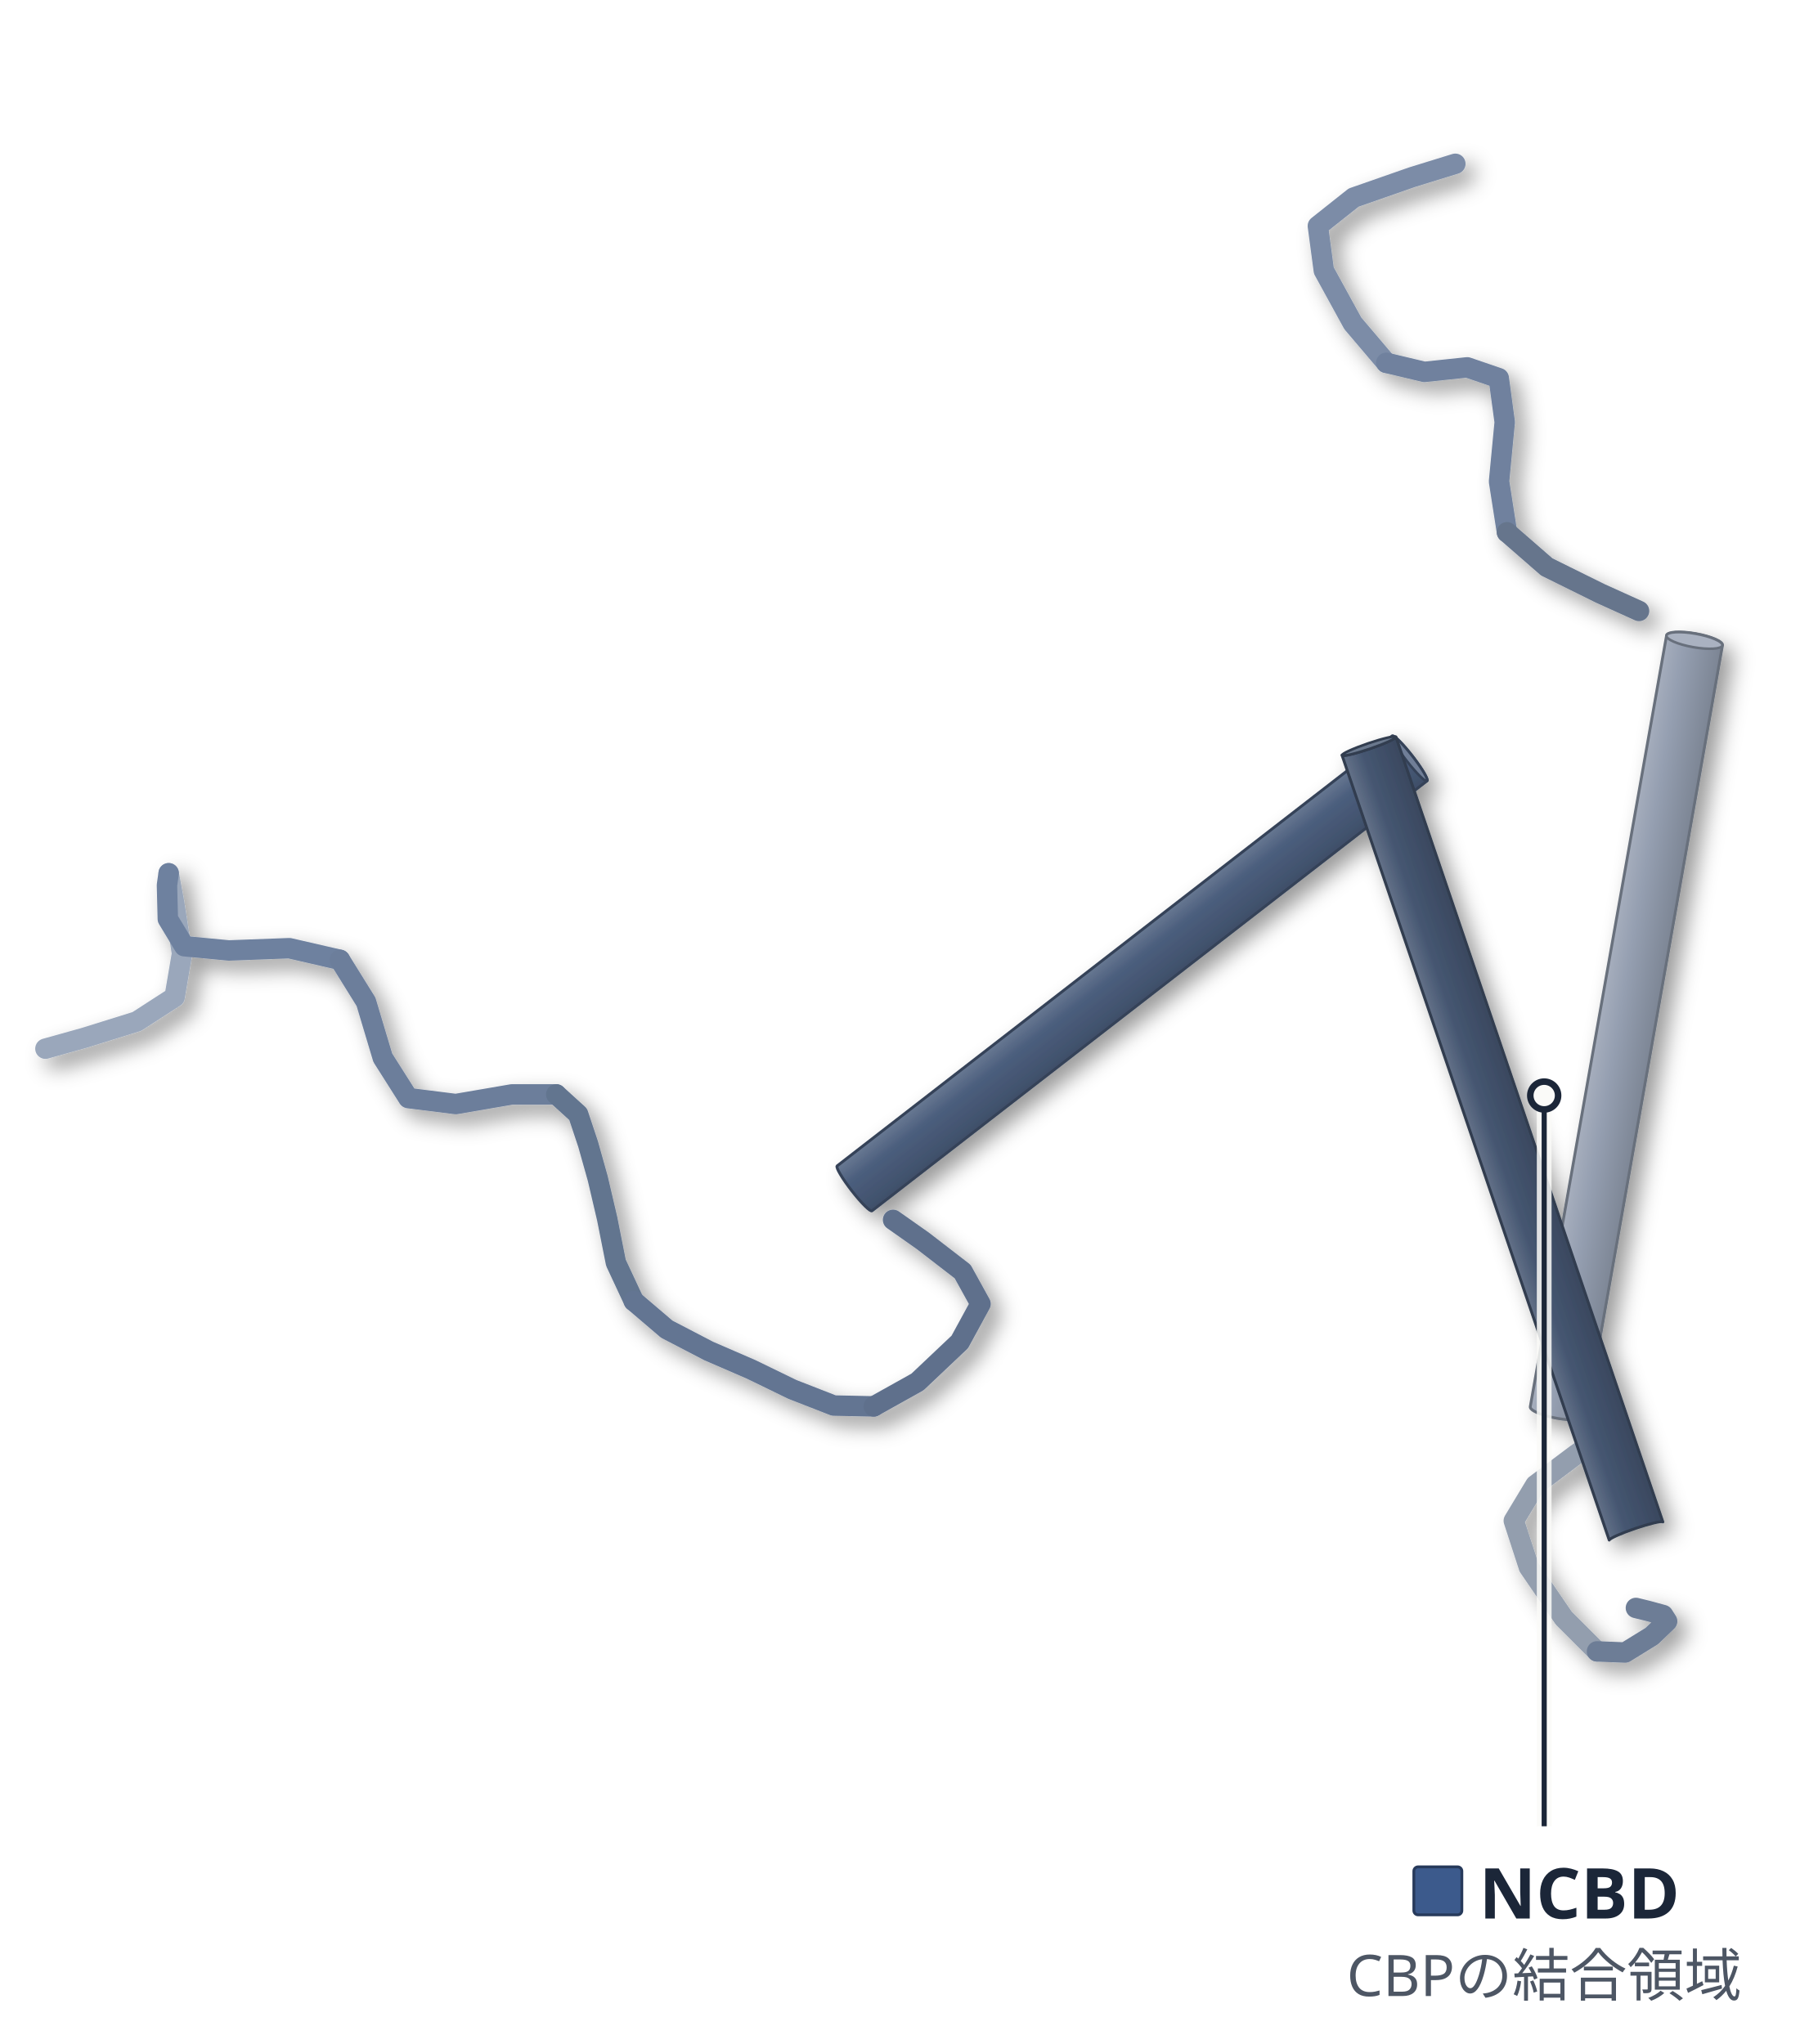
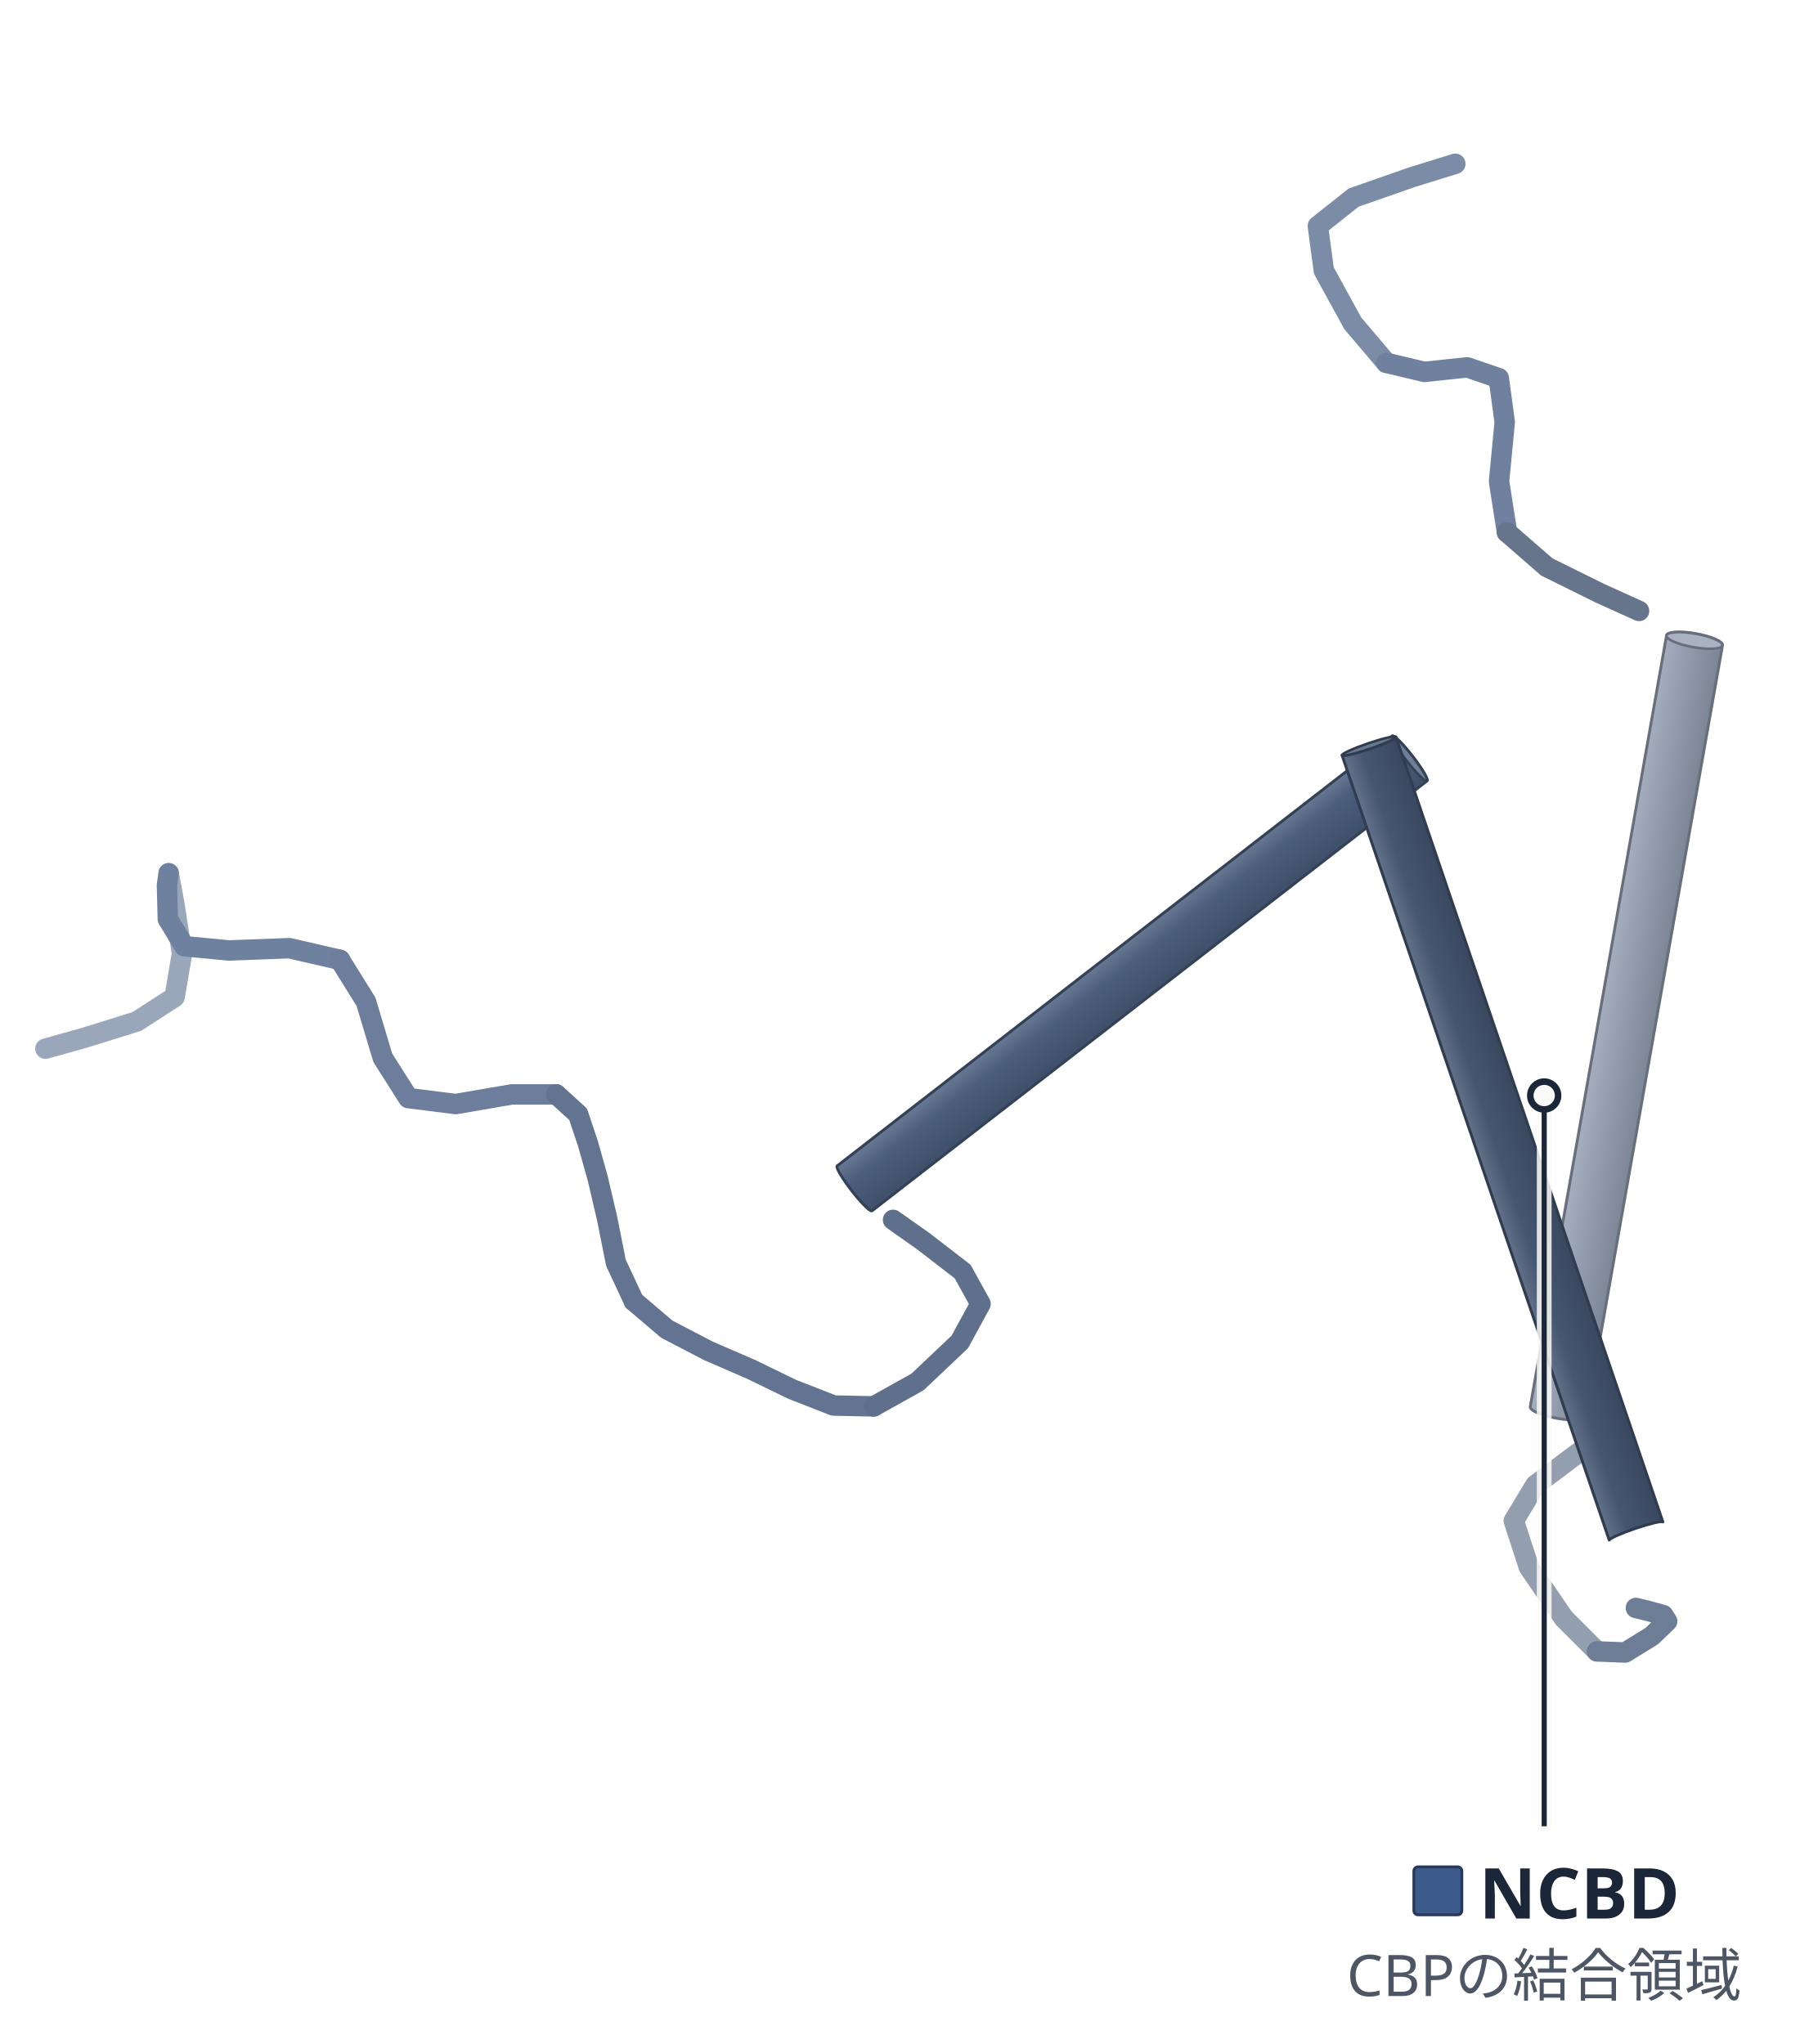
<svg xmlns="http://www.w3.org/2000/svg" width="640" height="720" viewBox="0 0 640 720" font-family="'Hiragino Sans','Hiragino Kaku Gothic ProN','Noto Sans JP','Yu Gothic',Meiryo,sans-serif">
+   <polyline points="59.4,307.6 61.3,317.9 64.1,335.9 61.5,351.2 48.2,359.8 29.6,365.6 16.0,369.4" stroke="#9aa7bb" stroke-width="7.2" fill="none" stroke-linecap="round" stroke-linejoin="round" />
  <defs>
-     <filter id="mol-shadow" x="-5%" y="-5%" width="115%" height="115%">
-       <feDropShadow dx="3.50" dy="3.50" stdDeviation="3.70" flood-color="#000" flood-opacity=".40" />
-     </filter>
+     <linearGradient id="c1" gradientUnits="userSpaceOnUse" x1="562.9" y1="359.7" x2="582.6" y2="363.1">
+       <stop offset="0" stop-color="#a6aebd" />
+       <stop offset="0.35" stop-color="#959fb1" />
+       <stop offset="1" stop-color="#7d8695" />
+     </linearGradient>
  </defs>
-   <g filter="url(#mol-shadow)">
-     <polyline points="59.4,307.6 61.3,317.9 64.1,335.9 61.5,351.2 48.2,359.8 29.6,365.6 16.0,369.4" stroke="#9aa7bb" stroke-width="7.2" fill="none" stroke-linecap="round" stroke-linejoin="round" />
-     <defs>
-       <linearGradient id="c1" gradientUnits="userSpaceOnUse" x1="562.9" y1="359.7" x2="582.6" y2="363.1">
-         <stop offset="0" stop-color="#a6aebd" />
-         <stop offset="0.35" stop-color="#959fb1" />
-         <stop offset="1" stop-color="#7d8695" />
-       </linearGradient>
-     </defs>
-     <path d="M586.9,223.8 L538.9,495.5 A2.4,10.0 100.0 0 0 558.6,499.0 L606.6,227.3 A2.4,10.0 100.0 0 0 586.9,223.8 Z" fill="url(#c1)" stroke="#686f7c" stroke-width="1" stroke-linejoin="round" />
-     <ellipse cx="596.7" cy="225.6" rx="2.4" ry="10.0" transform="rotate(100.0 596.7 225.6)" fill="#aab2c1" stroke="#686f7c" stroke-width="0.9" />
-     <polyline points="566.0,504.7 555.2,512.2 540.7,523.1 533.1,535.7 538.4,552.0 550.7,570.0 562.4,581.7" stroke="#939eae" stroke-width="7.2" fill="none" stroke-linecap="round" stroke-linejoin="round" />
-     <polyline points="512.5,57.7 497.3,62.4 476.7,69.6 464.1,79.6 466.2,95.3 476.4,113.9 488.2,127.8" stroke="#7b8ca7" stroke-width="7.2" fill="none" stroke-linecap="round" stroke-linejoin="round" />
-     <polyline points="562.4,581.7 572.3,582.1 581.7,576.3 587.1,571.1 585.7,568.9 580.2,567.4 576.1,566.4" stroke="#6d7d96" stroke-width="7.2" fill="none" stroke-linecap="round" stroke-linejoin="round" />
-     <polyline points="488.2,127.8 501.6,131.0 516.7,129.4 527.8,133.2 529.9,148.7 527.9,169.6 530.7,187.5" stroke="#6f819e" stroke-width="7.2" fill="none" stroke-linecap="round" stroke-linejoin="round" />
-     <polyline points="119.7,338.1 101.9,334.0 80.6,334.8 64.9,333.3 59.1,323.7 58.8,311.8 59.4,307.6" stroke="#6e819f" stroke-width="7.2" fill="none" stroke-linecap="round" stroke-linejoin="round" />
-     <polyline points="195.9,385.5 180.3,385.5 160.5,388.9 143.8,386.8 134.8,372.6 128.9,352.9 119.7,338.1" stroke="#6c7e9b" stroke-width="7.2" fill="none" stroke-linecap="round" stroke-linejoin="round" />
-     <polyline points="530.7,187.5 544.7,199.7 563.5,209.0 577.2,215.2" stroke="#66758c" stroke-width="7.2" fill="none" stroke-linecap="round" stroke-linejoin="round" />
-     <polyline points="223.2,458.3 216.9,444.8 213.8,429.2 210.5,415.1 207.1,403.0 203.6,392.5 195.9,385.5" stroke="#62748f" stroke-width="7.2" fill="none" stroke-linecap="round" stroke-linejoin="round" />
-     <polyline points="307.7,495.4 293.6,495.1 279.0,489.4 264.6,482.4 249.6,475.9 234.8,468.2 223.2,458.3" stroke="#637492" stroke-width="7.2" fill="none" stroke-linecap="round" stroke-linejoin="round" />
-     <polyline points="314.5,429.7 325.0,437.1 339.0,447.9 345.3,459.3 338.0,472.7 323.1,486.8 307.7,495.4" stroke="#5e708c" stroke-width="7.2" fill="none" stroke-linecap="round" stroke-linejoin="round" />
-     <defs>
-       <linearGradient id="c3" gradientUnits="userSpaceOnUse" x1="392.5" y1="335.0" x2="404.8" y2="350.8">
-         <stop offset="0" stop-color="#687892" />
-         <stop offset="0.35" stop-color="#4b5e7d" />
-         <stop offset="1" stop-color="#3f4f69" />
-       </linearGradient>
-     </defs>
-     <path d="M490.3,259.2 L294.8,410.7 A1.3,10.0 142.2 0 0 307.1,426.5 L502.5,275.1 A1.3,10.0 142.2 0 0 490.3,259.2 Z" fill="url(#c3)" stroke="#344258" stroke-width="1" stroke-linejoin="round" />
-     <ellipse cx="496.4" cy="267.2" rx="1.3" ry="10.0" transform="rotate(142.2 496.4 267.2)" fill="#6f7e97" stroke="#344258" stroke-width="0.9" />
-     <defs>
-       <linearGradient id="c2" gradientUnits="userSpaceOnUse" x1="519.7" y1="404.3" x2="538.6" y2="397.9">
-         <stop offset="0" stop-color="#637188" />
-         <stop offset="0.35" stop-color="#455671" />
-         <stop offset="1" stop-color="#3a485f" />
-       </linearGradient>
-     </defs>
-     <path d="M566.7,542.5 L472.6,266.0 A1.0,10.0 -108.8 0 0 491.6,259.6 L585.6,536.1 A1.0,10.0 -108.8 0 0 566.7,542.5 Z" fill="url(#c2)" stroke="#303c4f" stroke-width="1" stroke-linejoin="round" />
-     <ellipse cx="482.1" cy="262.8" rx="1.0" ry="10.0" transform="rotate(-108.8 482.1 262.8)" fill="#6a788d" stroke="#303c4f" stroke-width="0.9" />
-   </g>
+   <path d="M586.9,223.8 L538.9,495.5 A2.4,10.0 100.0 0 0 558.6,499.0 L606.6,227.3 A2.4,10.0 100.0 0 0 586.9,223.8 Z" fill="url(#c1)" stroke="#686f7c" stroke-width="1" stroke-linejoin="round" />
+   <ellipse cx="596.7" cy="225.6" rx="2.4" ry="10.0" transform="rotate(100.0 596.7 225.6)" fill="#aab2c1" stroke="#686f7c" stroke-width="0.9" />
+   <polyline points="566.0,504.7 555.2,512.2 540.7,523.1 533.1,535.7 538.4,552.0 550.7,570.0 562.4,581.7" stroke="#939eae" stroke-width="7.2" fill="none" stroke-linecap="round" stroke-linejoin="round" />
+   <polyline points="512.5,57.7 497.3,62.4 476.7,69.6 464.1,79.6 466.2,95.3 476.4,113.9 488.2,127.8" stroke="#7b8ca7" stroke-width="7.2" fill="none" stroke-linecap="round" stroke-linejoin="round" />
+   <polyline points="562.4,581.7 572.3,582.1 581.7,576.3 587.1,571.1 585.7,568.9 580.2,567.4 576.1,566.4" stroke="#6d7d96" stroke-width="7.2" fill="none" stroke-linecap="round" stroke-linejoin="round" />
+   <polyline points="488.2,127.8 501.6,131.0 516.7,129.4 527.8,133.2 529.9,148.7 527.9,169.6 530.7,187.5" stroke="#6f819e" stroke-width="7.2" fill="none" stroke-linecap="round" stroke-linejoin="round" />
+   <polyline points="119.7,338.1 101.9,334.0 80.6,334.8 64.9,333.3 59.1,323.7 58.8,311.8 59.4,307.6" stroke="#6e819f" stroke-width="7.2" fill="none" stroke-linecap="round" stroke-linejoin="round" />
+   <polyline points="195.9,385.5 180.3,385.5 160.5,388.9 143.8,386.8 134.8,372.6 128.9,352.9 119.7,338.1" stroke="#6c7e9b" stroke-width="7.2" fill="none" stroke-linecap="round" stroke-linejoin="round" />
+   <polyline points="530.7,187.5 544.7,199.7 563.5,209.0 577.2,215.2" stroke="#66758c" stroke-width="7.2" fill="none" stroke-linecap="round" stroke-linejoin="round" />
+   <polyline points="223.2,458.3 216.9,444.8 213.8,429.2 210.5,415.1 207.1,403.0 203.6,392.5 195.9,385.5" stroke="#62748f" stroke-width="7.2" fill="none" stroke-linecap="round" stroke-linejoin="round" />
+   <polyline points="307.7,495.4 293.6,495.1 279.0,489.4 264.6,482.4 249.6,475.9 234.8,468.2 223.2,458.3" stroke="#637492" stroke-width="7.2" fill="none" stroke-linecap="round" stroke-linejoin="round" />
+   <polyline points="314.5,429.7 325.0,437.1 339.0,447.9 345.3,459.3 338.0,472.7 323.1,486.8 307.7,495.4" stroke="#5e708c" stroke-width="7.2" fill="none" stroke-linecap="round" stroke-linejoin="round" />
+   <defs>
+     <linearGradient id="c3" gradientUnits="userSpaceOnUse" x1="392.5" y1="335.0" x2="404.8" y2="350.8">
+       <stop offset="0" stop-color="#687892" />
+       <stop offset="0.35" stop-color="#4b5e7d" />
+       <stop offset="1" stop-color="#3f4f69" />
+     </linearGradient>
+   </defs>
+   <path d="M490.3,259.2 L294.8,410.7 A1.3,10.0 142.2 0 0 307.1,426.5 L502.5,275.1 A1.3,10.0 142.2 0 0 490.3,259.2 Z" fill="url(#c3)" stroke="#344258" stroke-width="1" stroke-linejoin="round" />
+   <ellipse cx="496.4" cy="267.2" rx="1.3" ry="10.0" transform="rotate(142.2 496.4 267.2)" fill="#6f7e97" stroke="#344258" stroke-width="0.9" />
+   <defs>
+     <linearGradient id="c2" gradientUnits="userSpaceOnUse" x1="519.7" y1="404.3" x2="538.6" y2="397.9">
+       <stop offset="0" stop-color="#637188" />
+       <stop offset="0.35" stop-color="#455671" />
+       <stop offset="1" stop-color="#3a485f" />
+     </linearGradient>
+   </defs>
+   <path d="M566.7,542.5 L472.6,266.0 A1.0,10.0 -108.8 0 0 491.6,259.6 L585.6,536.1 A1.0,10.0 -108.8 0 0 566.7,542.5 Z" fill="url(#c2)" stroke="#303c4f" stroke-width="1" stroke-linejoin="round" />
+   <ellipse cx="482.1" cy="262.8" rx="1.0" ry="10.0" transform="rotate(-108.8 482.1 262.8)" fill="#6a788d" stroke="#303c4f" stroke-width="0.9" />
  <path d="M543.8,643.3L543.8,385.9" stroke="#FAFAF8" stroke-width="5.2" fill="none" opacity=".85" />
  <path d="M543.8,643.3L543.8,385.9" stroke="#1B2638" stroke-width="1.8" fill="none" />
  <circle cx="543.8" cy="385.9" r="4.9" fill="#FAFAF8" stroke="#1B2638" stroke-width="2.3" />
  <rect x="497.9" y="657.6" width="16.9" height="16.9" rx="1.5" fill="#3C5A8C" stroke="#273a5b" stroke-width="1" />
  <text x="556.2" y="675.8" text-anchor="middle" font-size="24.7" font-weight="700" fill="#1B2638">NCBD</text>
  <text x="543.8" y="703.1" text-anchor="middle" font-size="20.2" fill="#1B2638" opacity=".78">CBPの結合領域</text>
</svg>
